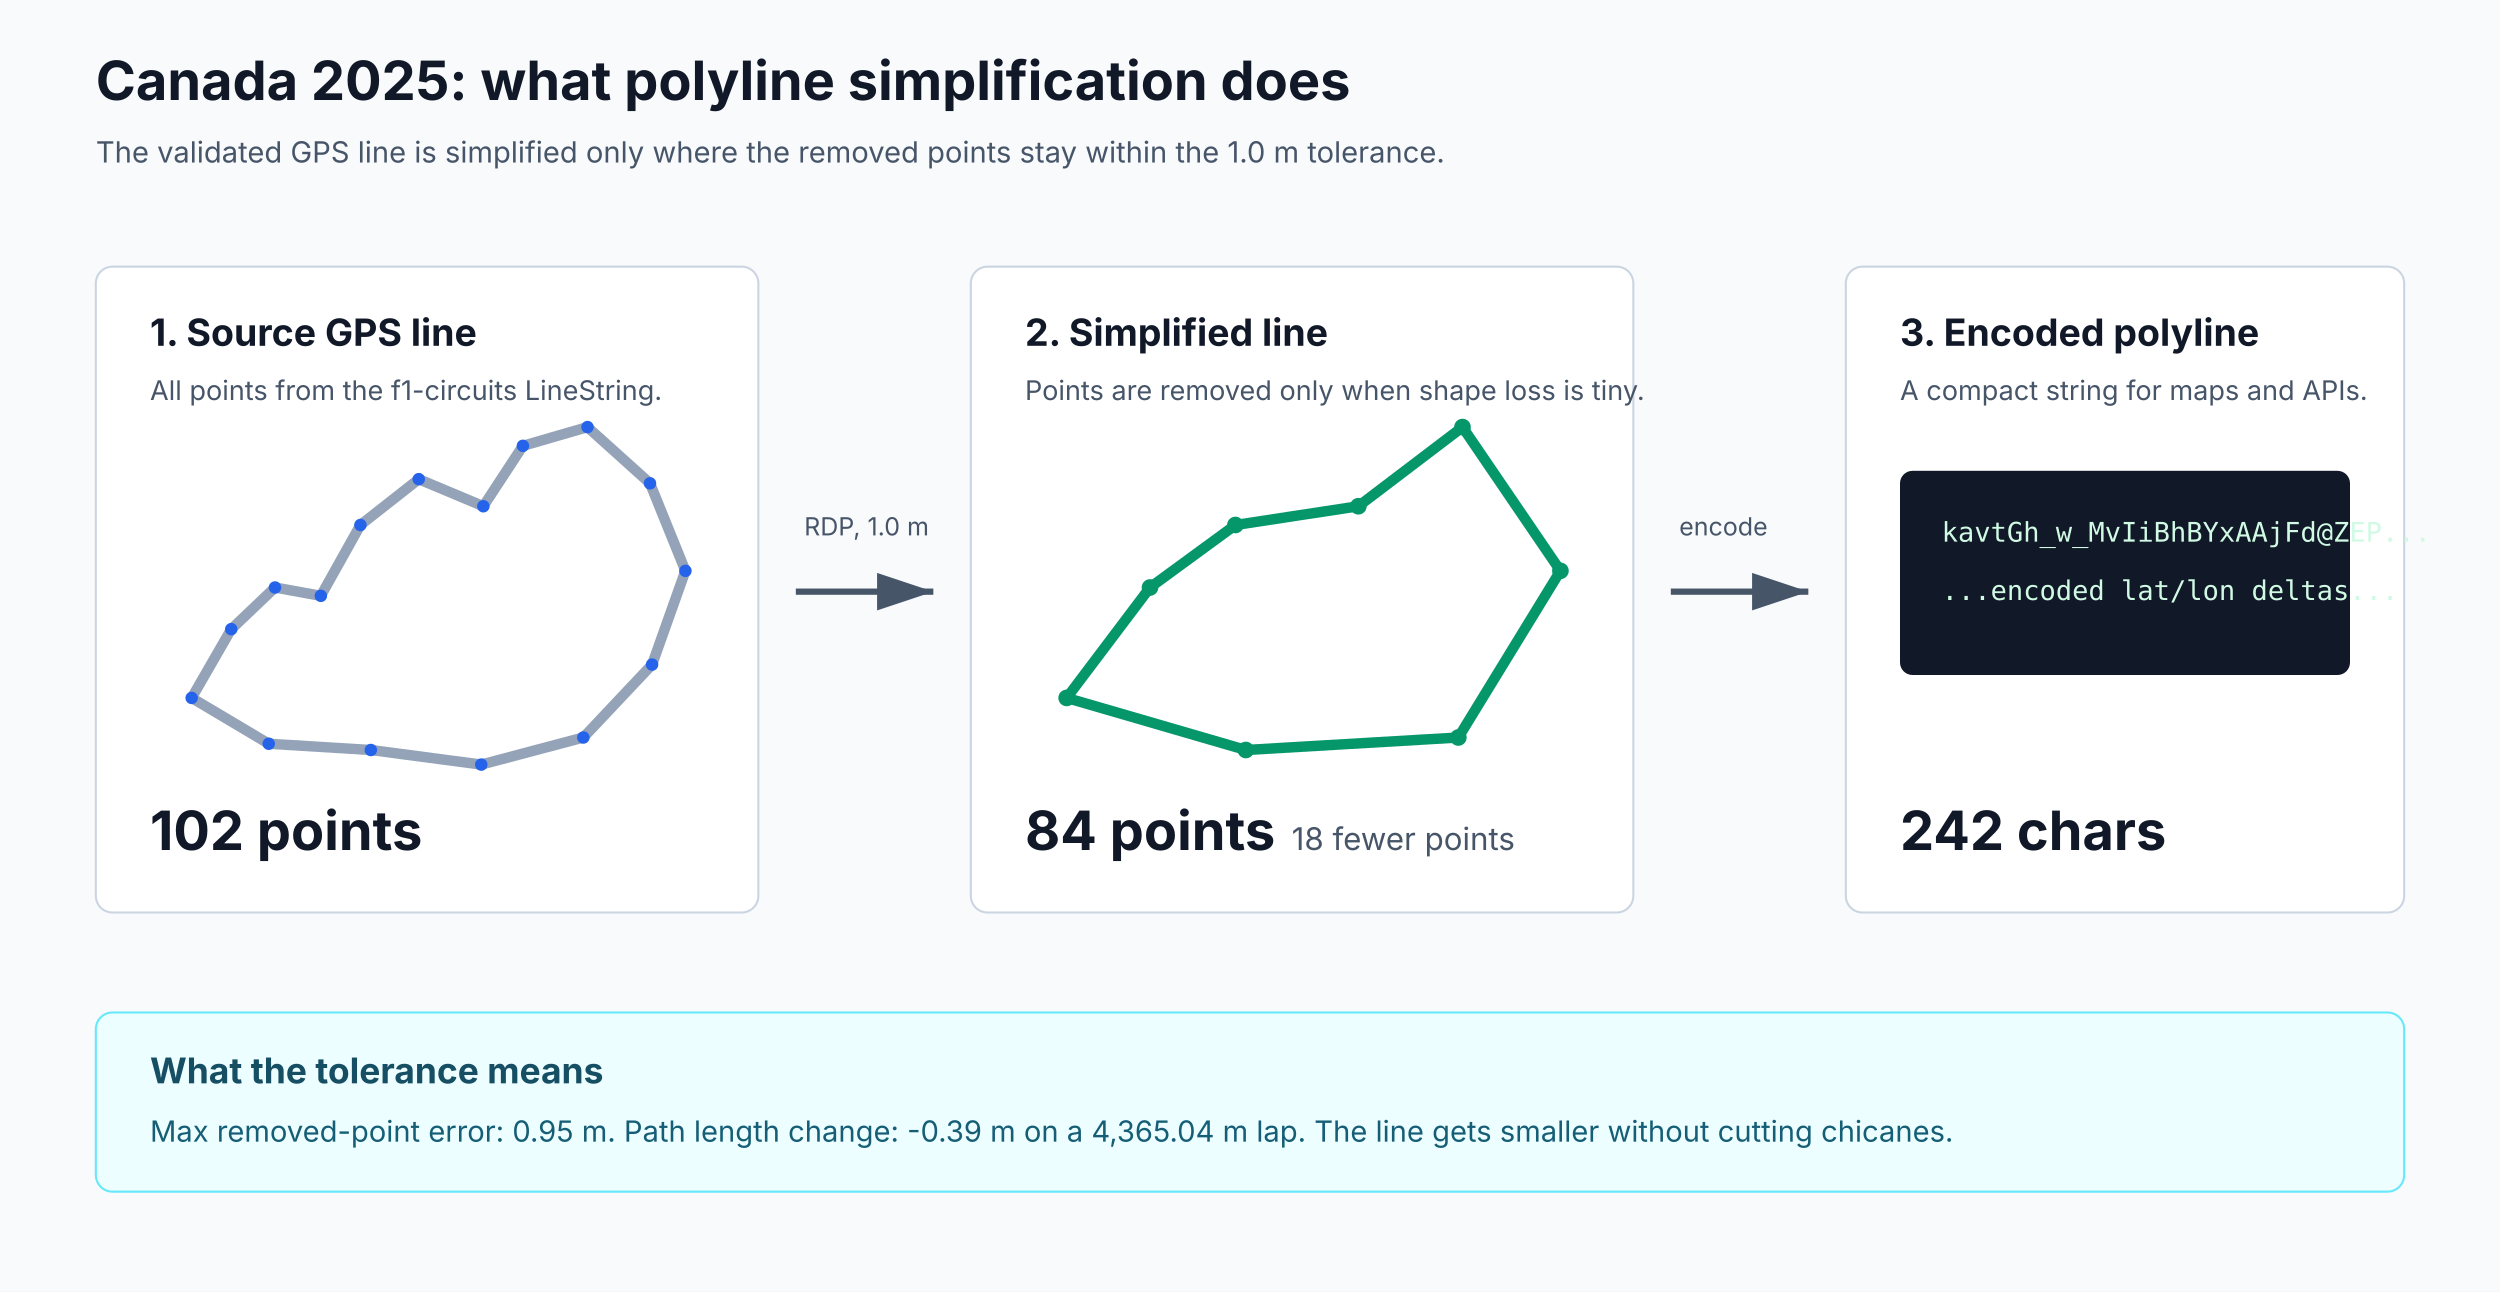
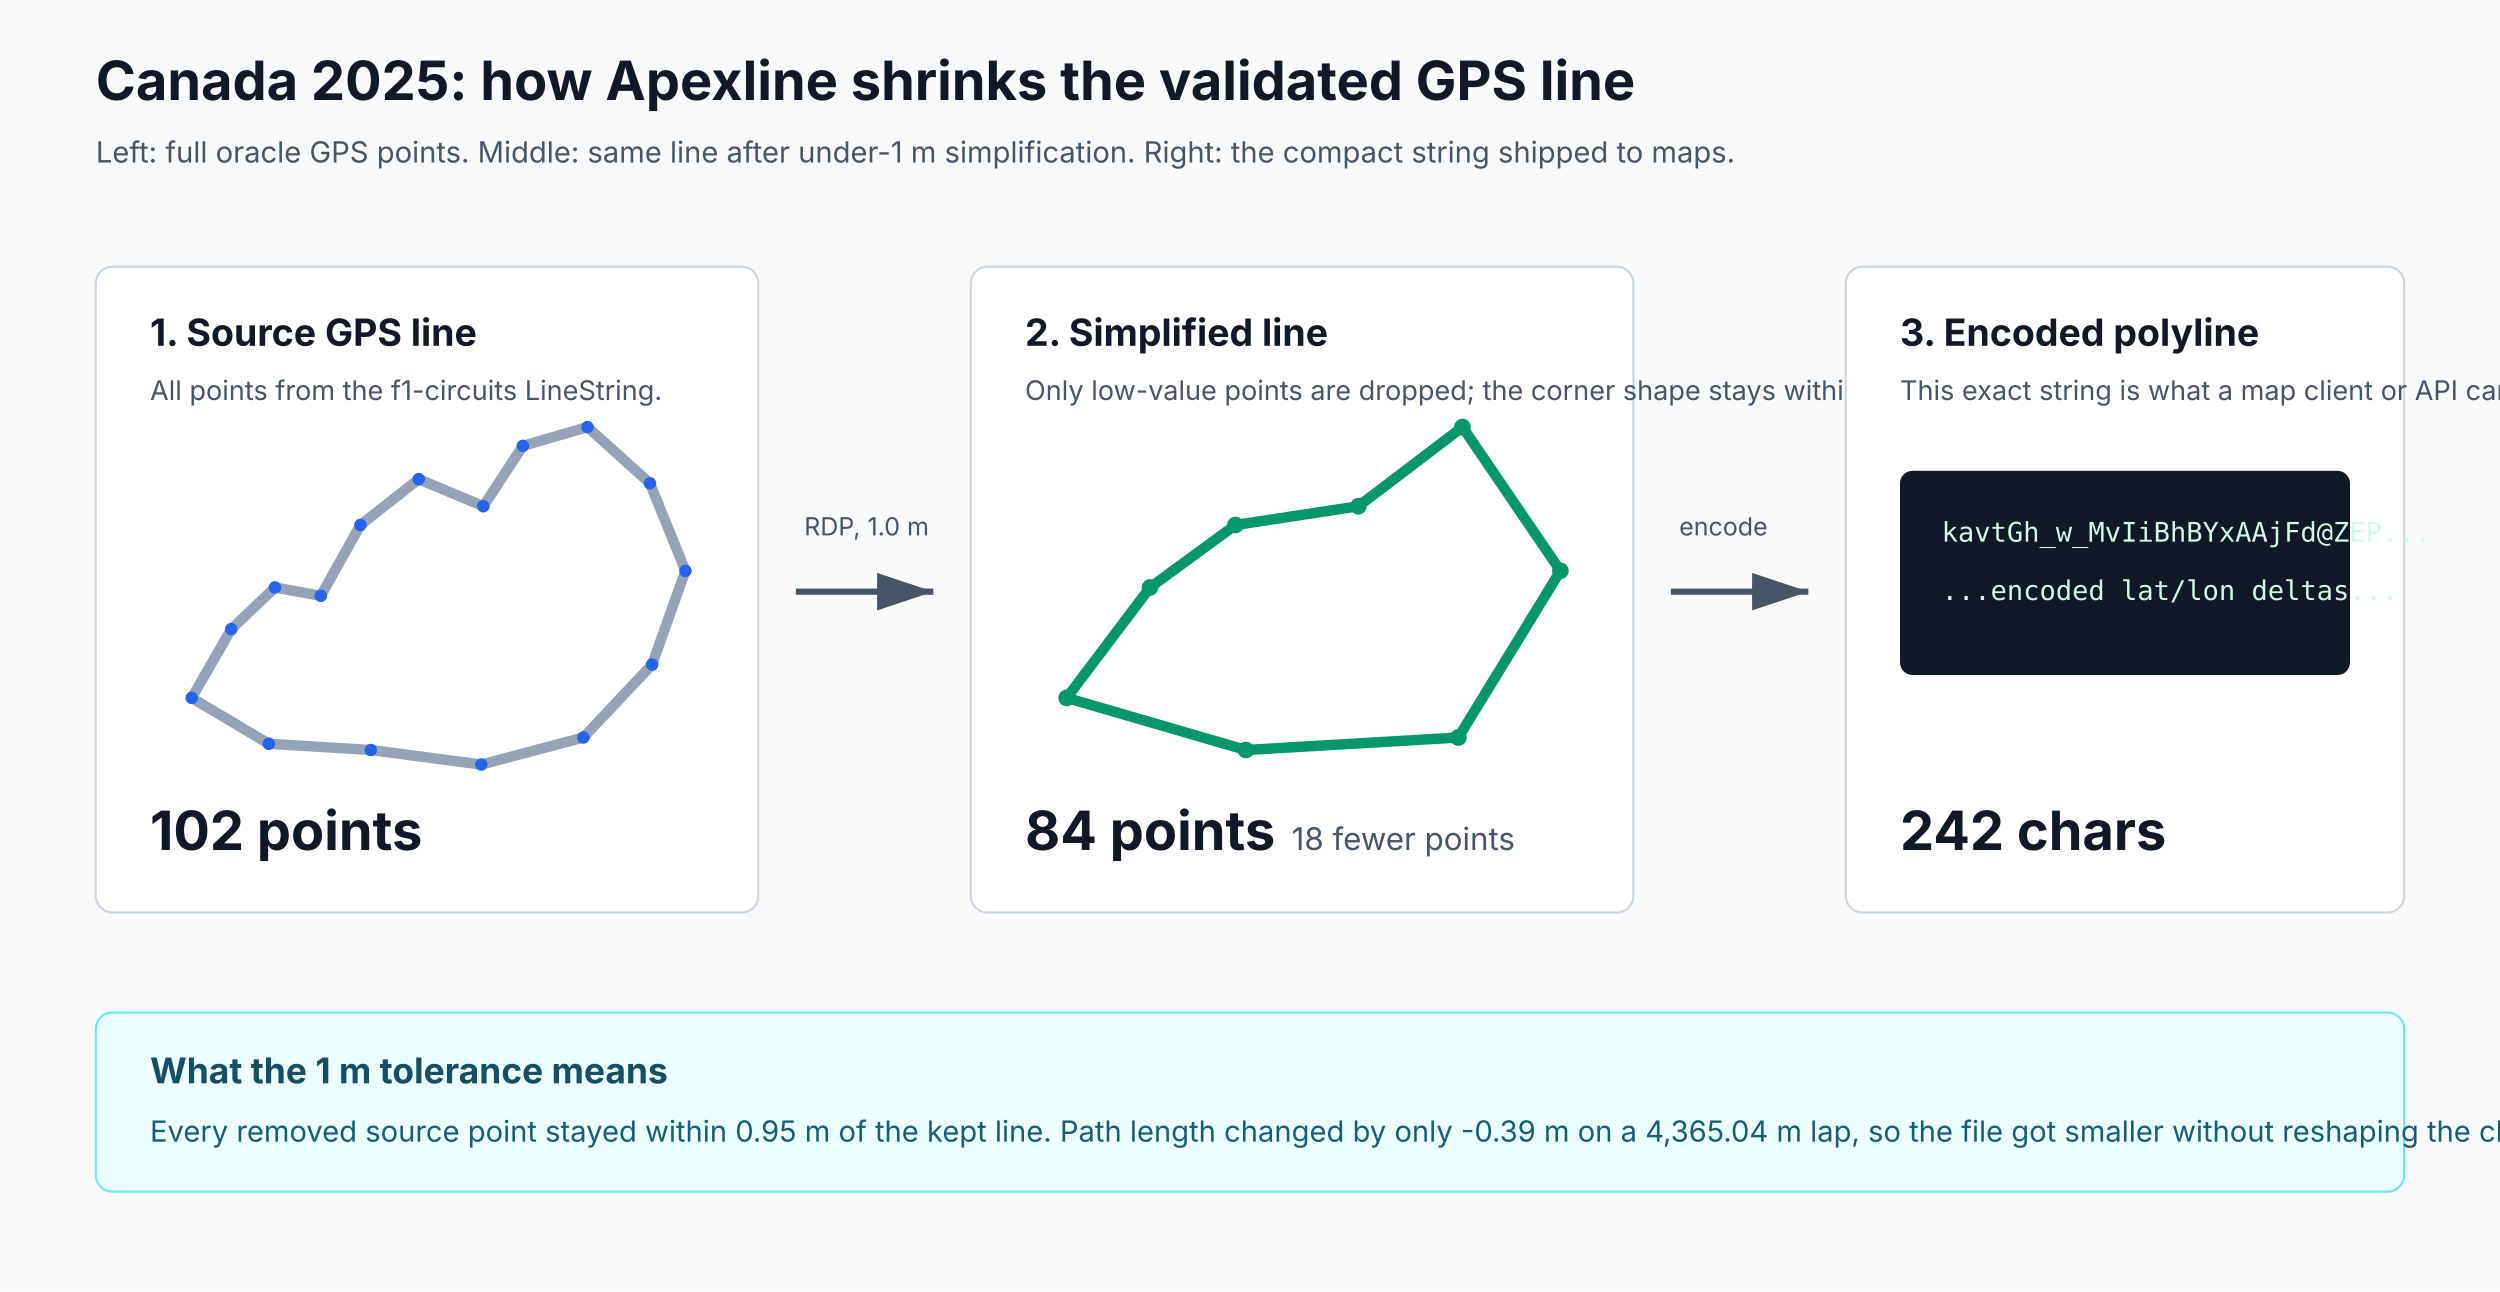
<svg xmlns="http://www.w3.org/2000/svg" width="1200" height="620" viewBox="0 0 1200 620">
  <rect width="100%" height="100%" fill="#f8fafc" />
-   <text x="46" y="48" font-family="Inter, Arial, sans-serif" font-size="26" font-weight="700" fill="#111827">Canada 2025: what polyline simplification does</text>
-   <text x="46" y="78" font-family="Inter, Arial, sans-serif" font-size="14" fill="#475569">The validated GPS line is simplified only where the removed points stay within the 1.0 m tolerance.</text>
+   <text x="46" y="48" font-family="Inter, Arial, sans-serif" font-size="26" font-weight="700" fill="#111827">Canada 2025: how Apexline shrinks the validated GPS line</text>
+   <text x="46" y="78" font-family="Inter, Arial, sans-serif" font-size="14" fill="#475569">Left: full oracle GPS points. Middle: same line after under-1 m simplification. Right: the compact string shipped to maps.</text>
  <defs>
    <marker id="arrow" markerWidth="12" markerHeight="12" refX="9" refY="3" orient="auto" markerUnits="strokeWidth">
      <path d="M0,0 L0,6 L9,3 z" fill="#475569" />
    </marker>
  </defs>
  <rect x="46" y="128" width="318" height="310" rx="8" fill="#ffffff" stroke="#cbd5e1" />
  <text x="72" y="166" font-family="Inter, Arial, sans-serif" font-size="18" font-weight="700" fill="#111827">1. Source GPS line</text>
  <text x="72" y="192" font-family="Inter, Arial, sans-serif" font-size="13" fill="#475569">All points from the f1-circuits LineString.</text>
  <polyline points="92,335 111,302 132,282 154,286 173,252 201,230 232,243 251,214 282,205 312,232 329,274 313,319 280,354 231,367 178,360 129,357 92,335" fill="none" stroke="#94a3b8" stroke-width="5" stroke-linejoin="round" stroke-linecap="round" />
  <g fill="#2563eb">
    <circle cx="92" cy="335" r="3" />
    <circle cx="111" cy="302" r="3" />
    <circle cx="132" cy="282" r="3" />
    <circle cx="154" cy="286" r="3" />
    <circle cx="173" cy="252" r="3" />
    <circle cx="201" cy="230" r="3" />
    <circle cx="232" cy="243" r="3" />
    <circle cx="251" cy="214" r="3" />
    <circle cx="282" cy="205" r="3" />
    <circle cx="312" cy="232" r="3" />
    <circle cx="329" cy="274" r="3" />
    <circle cx="313" cy="319" r="3" />
    <circle cx="280" cy="354" r="3" />
    <circle cx="231" cy="367" r="3" />
    <circle cx="178" cy="360" r="3" />
    <circle cx="129" cy="357" r="3" />
  </g>
  <text x="72" y="408" font-family="Inter, Arial, sans-serif" font-size="26" font-weight="700" fill="#111827">102 points</text>
  <line x1="382" y1="284" x2="448" y2="284" stroke="#475569" stroke-width="3" marker-end="url(#arrow)" />
  <text x="386" y="257" font-family="Inter, Arial, sans-serif" font-size="12" fill="#475569">RDP, 1.0 m</text>
  <rect x="466" y="128" width="318" height="310" rx="8" fill="#ffffff" stroke="#cbd5e1" />
  <text x="492" y="166" font-family="Inter, Arial, sans-serif" font-size="18" font-weight="700" fill="#111827">2. Simplified line</text>
-   <text x="492" y="192" font-family="Inter, Arial, sans-serif" font-size="13" fill="#475569">Points are removed only when shape loss is tiny.</text>
+   <text x="492" y="192" font-family="Inter, Arial, sans-serif" font-size="13" fill="#475569">Only low-value points are dropped; the corner shape stays within tolerance.</text>
  <polyline points="512,335 552,282 593,252 652,243 702,205 749,274 700,354 598,360 512,335" fill="none" stroke="#059669" stroke-width="5" stroke-linejoin="round" stroke-linecap="round" />
  <g fill="#059669">
    <circle cx="512" cy="335" r="4" />
    <circle cx="552" cy="282" r="4" />
    <circle cx="593" cy="252" r="4" />
    <circle cx="652" cy="243" r="4" />
    <circle cx="702" cy="205" r="4" />
    <circle cx="749" cy="274" r="4" />
    <circle cx="700" cy="354" r="4" />
    <circle cx="598" cy="360" r="4" />
  </g>
  <text x="492" y="408" font-family="Inter, Arial, sans-serif" font-size="26" font-weight="700" fill="#111827">84 points</text>
  <text x="620" y="408" font-family="Inter, Arial, sans-serif" font-size="15" fill="#475569">18 fewer points</text>
  <line x1="802" y1="284" x2="868" y2="284" stroke="#475569" stroke-width="3" marker-end="url(#arrow)" />
  <text x="806" y="257" font-family="Inter, Arial, sans-serif" font-size="12" fill="#475569">encode</text>
  <rect x="886" y="128" width="268" height="310" rx="8" fill="#ffffff" stroke="#cbd5e1" />
  <text x="912" y="166" font-family="Inter, Arial, sans-serif" font-size="18" font-weight="700" fill="#111827">3. Encoded polyline</text>
-   <text x="912" y="192" font-family="Inter, Arial, sans-serif" font-size="13" fill="#475569">A compact string for maps and APIs.</text>
+   <text x="912" y="192" font-family="Inter, Arial, sans-serif" font-size="13" fill="#475569">This exact string is what a map client or API can store and decode.</text>
  <rect x="912" y="226" width="216" height="98" rx="6" fill="#111827" />
  <text x="932" y="260" font-family="JetBrains Mono, monospace" font-size="13" fill="#d1fae5">kavtGh_w_MvIiBhBYxAAjFd@ZEP...</text>
  <text x="932" y="288" font-family="JetBrains Mono, monospace" font-size="13" fill="#d1fae5">...encoded lat/lon deltas...</text>
  <text x="912" y="408" font-family="Inter, Arial, sans-serif" font-size="26" font-weight="700" fill="#111827">242 chars</text>
  <rect x="46" y="486" width="1108" height="86" rx="8" fill="#ecfeff" stroke="#67e8f9" />
-   <text x="72" y="520" font-family="Inter, Arial, sans-serif" font-size="17" font-weight="700" fill="#164e63">What the tolerance means</text>
-   <text x="72" y="548" font-family="Inter, Arial, sans-serif" font-size="14" fill="#155e75">Max removed-point error: 0.95 m. Path length change: -0.39 m on a 4,365.04 m lap. The line gets smaller without cutting chicanes.</text>
+   <text x="72" y="520" font-family="Inter, Arial, sans-serif" font-size="17" font-weight="700" fill="#164e63">What the 1 m tolerance means</text>
+   <text x="72" y="548" font-family="Inter, Arial, sans-serif" font-size="14" fill="#155e75">Every removed source point stayed within 0.95 m of the kept line. Path length changed by only -0.39 m on a 4,365.04 m lap, so the file got smaller without reshaping the chicanes.</text>
</svg>
